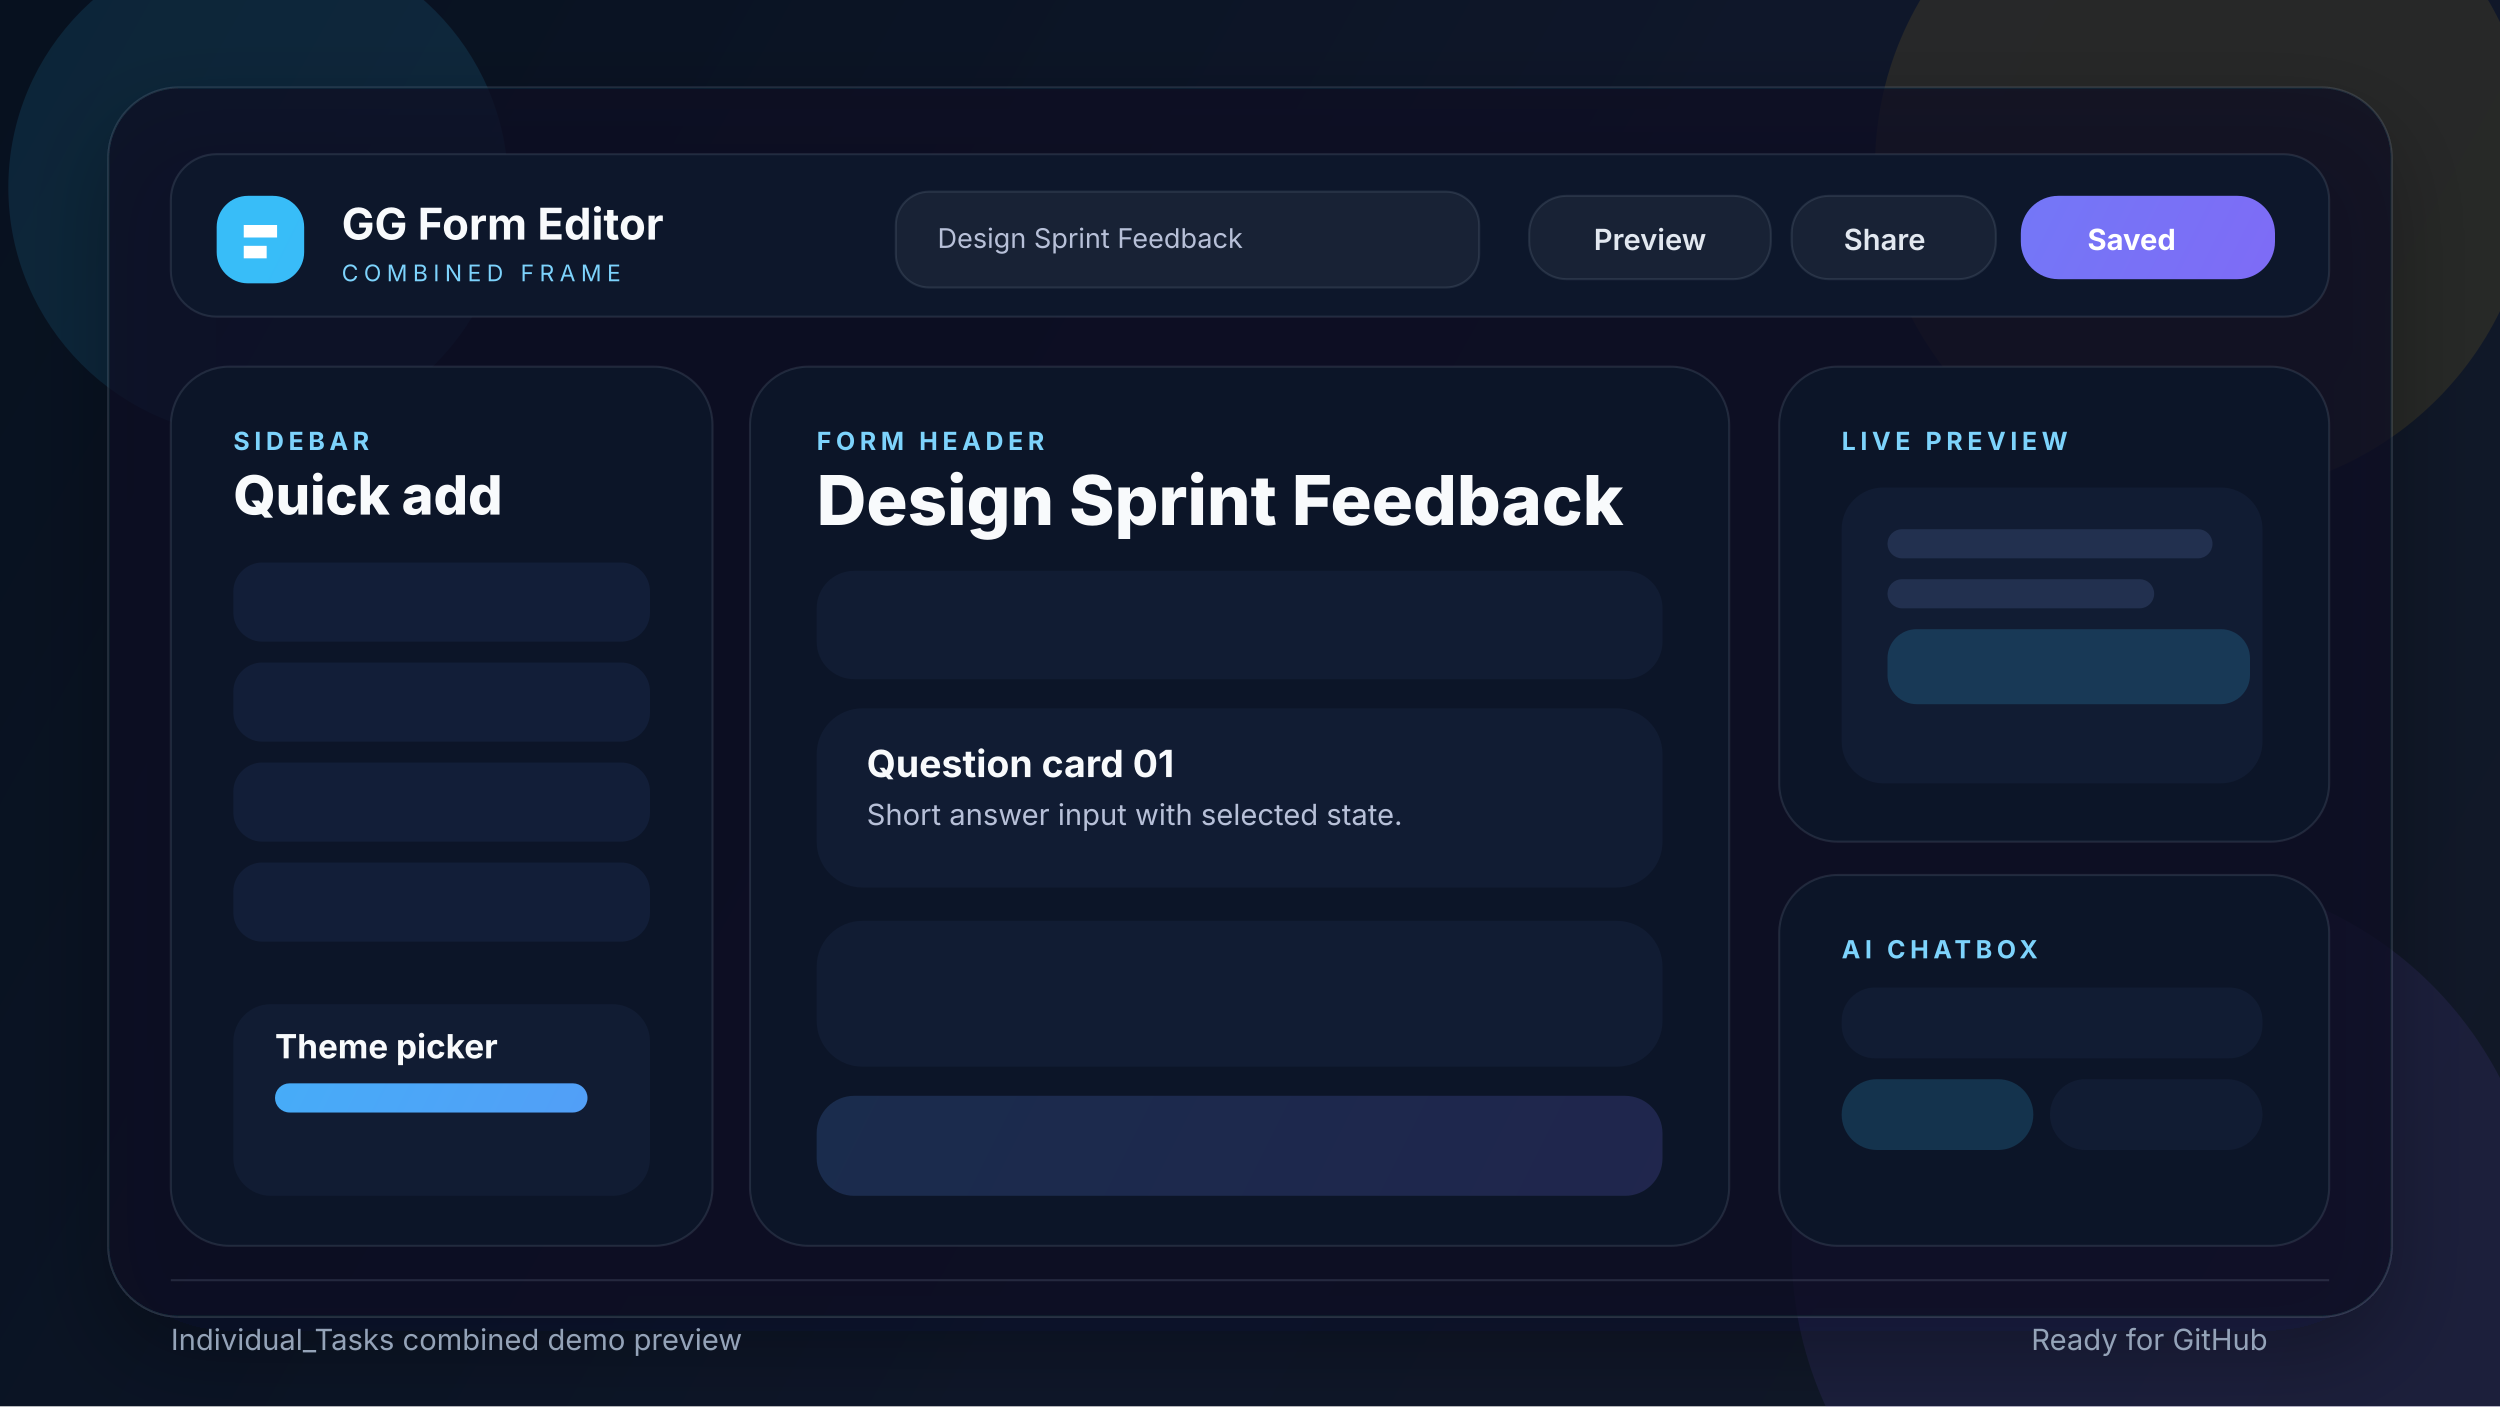
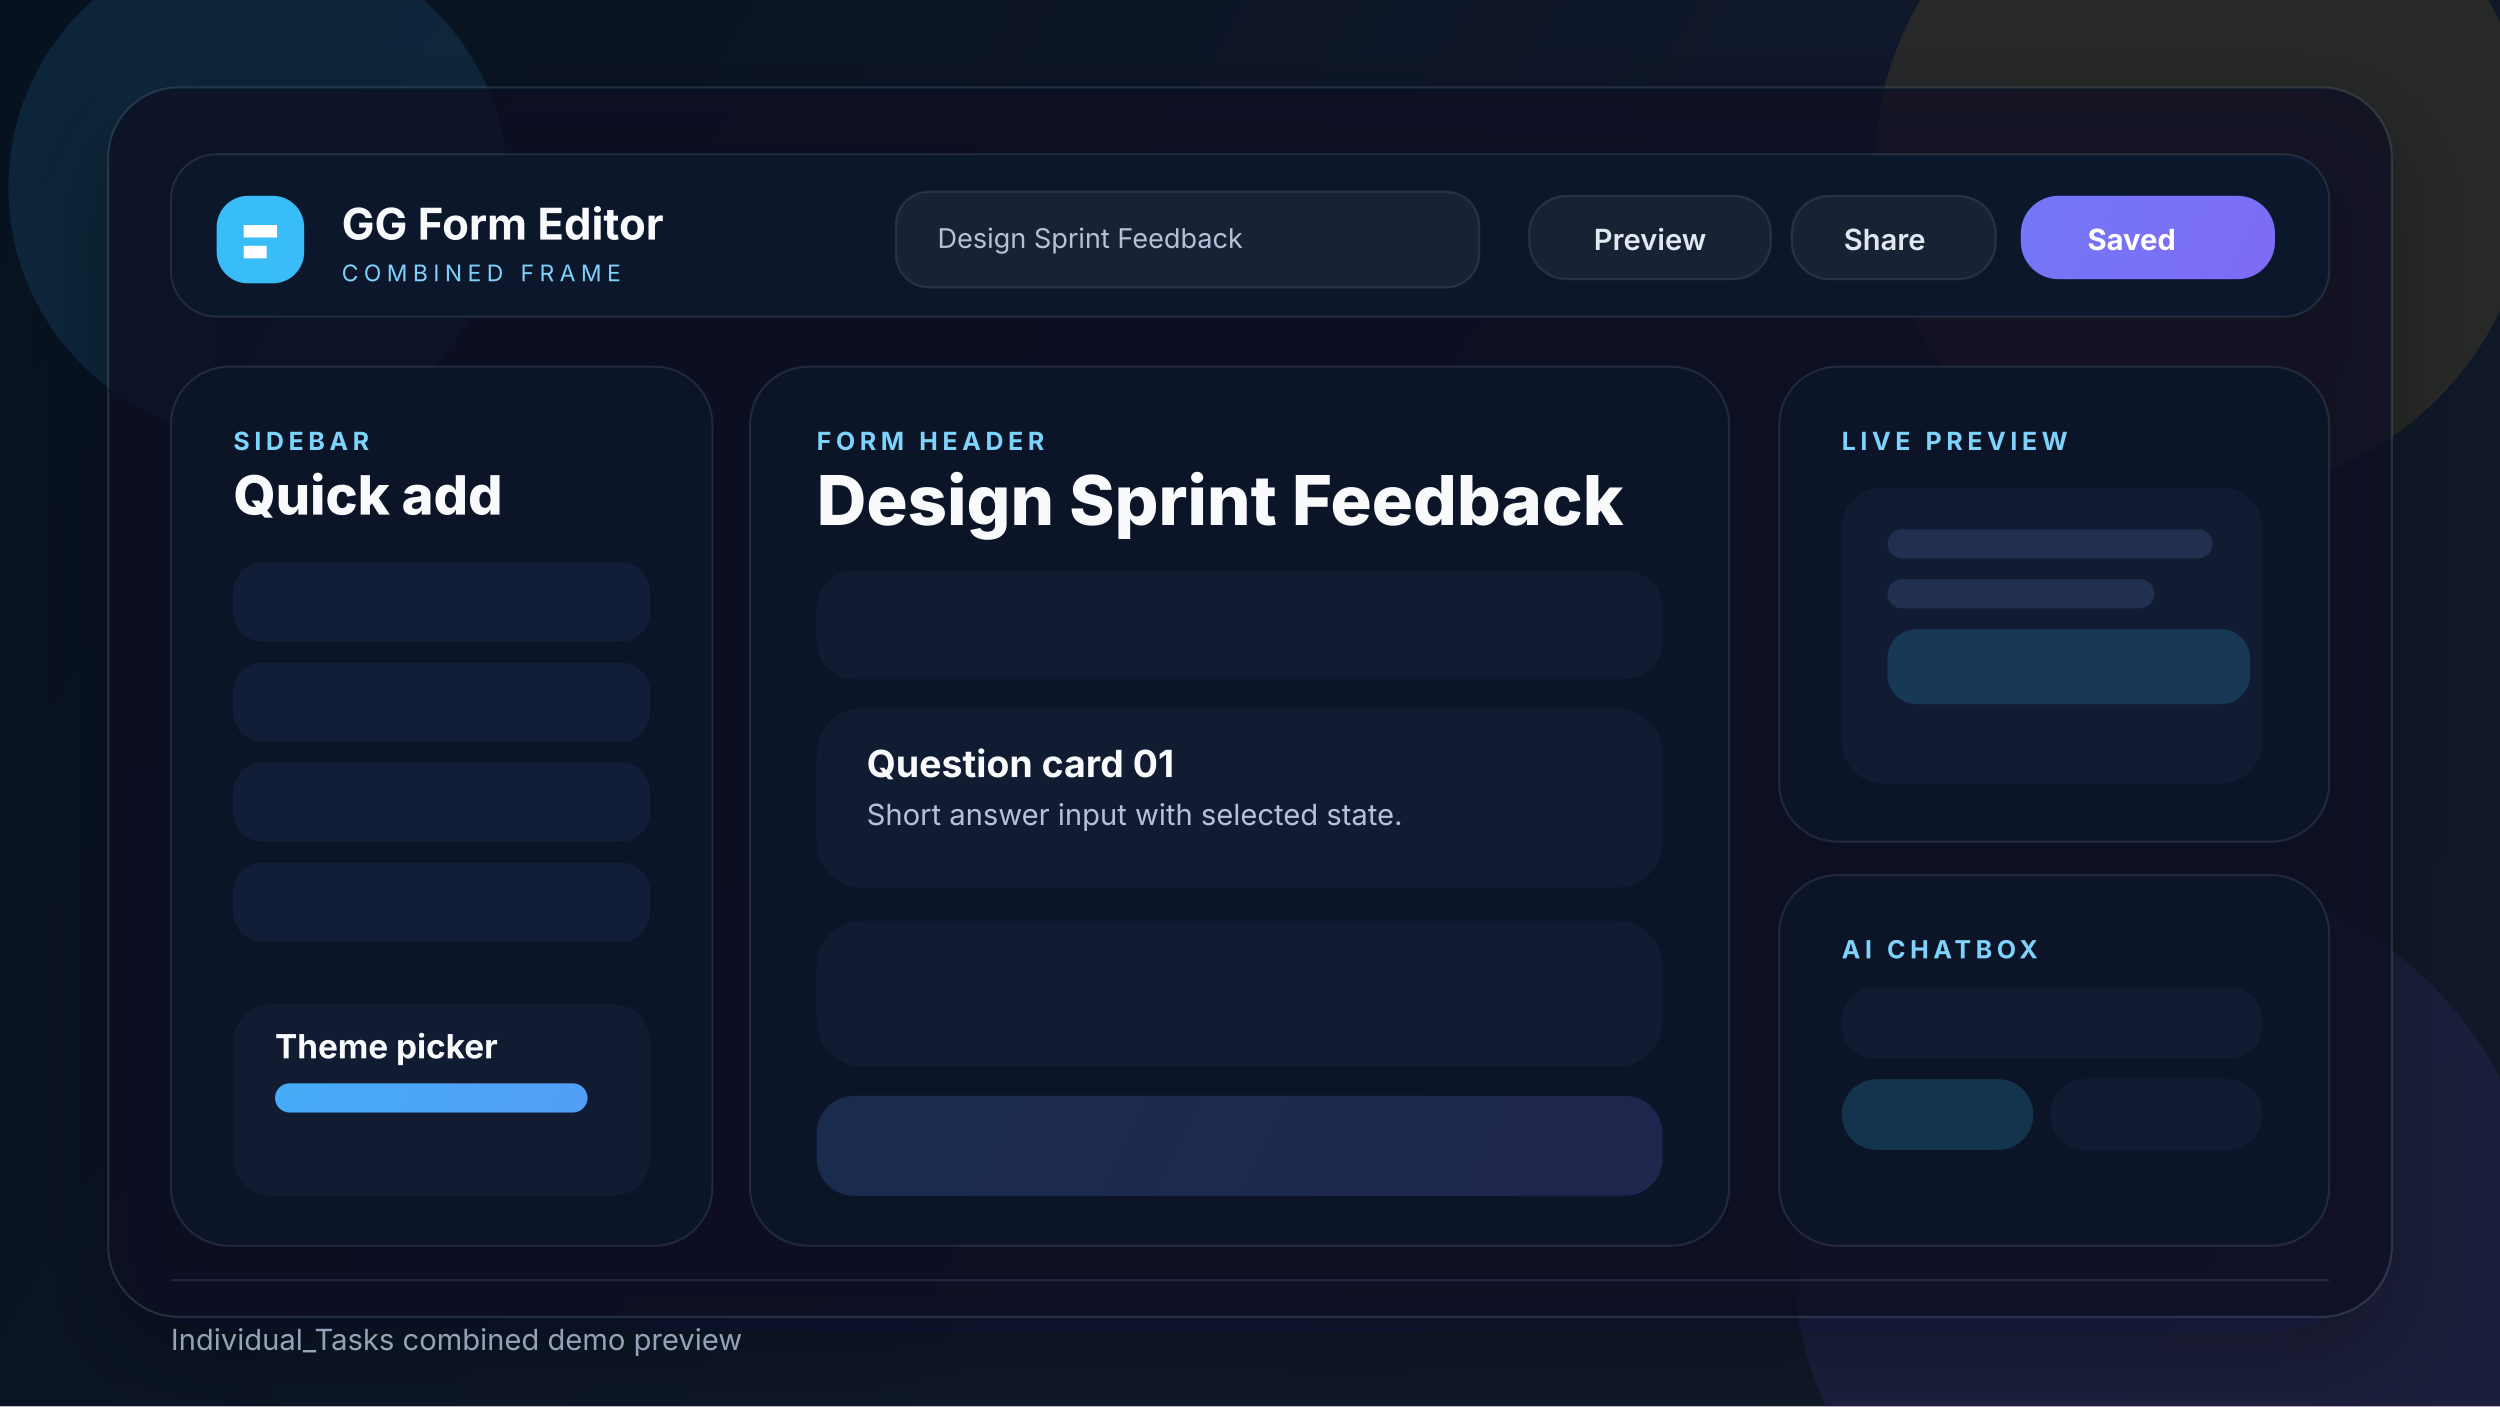
<svg xmlns="http://www.w3.org/2000/svg" width="1200" height="675" viewBox="0 0 1200 675" fill="none" role="img" aria-labelledby="title desc">
  <defs>
    <linearGradient id="bg" x1="0" y1="0" x2="1200" y2="675" gradientUnits="userSpaceOnUse">
      <stop stop-color="#07111F" />
      <stop offset="0.55" stop-color="#0F172A" />
      <stop offset="1" stop-color="#111827" />
    </linearGradient>
    <linearGradient id="accent" x1="140" y1="100" x2="1060" y2="560" gradientUnits="userSpaceOnUse">
      <stop stop-color="#38BDF8" />
      <stop offset="1" stop-color="#8B5CF6" />
    </linearGradient>
    <filter id="shadow" x="-20%" y="-20%" width="140%" height="140%">
      <feDropShadow dx="0" dy="18" stdDeviation="22" flood-color="#020617" flood-opacity="0.4" />
    </filter>
  </defs>
  <rect width="1200" height="675" fill="url(#bg)" />
  <circle cx="124" cy="90" r="120" fill="#38BDF8" fill-opacity="0.12" />
  <circle cx="1058" cy="80" r="158" fill="#FBBF24" fill-opacity="0.10" />
  <circle cx="1040" cy="600" r="180" fill="#8B5CF6" fill-opacity="0.10" />
  <rect x="52" y="42" width="1096" height="590" rx="34" fill="#071021" fill-opacity="0.72" stroke="rgba(148,163,184,0.18)" filter="url(#shadow)" />
  <rect x="82" y="74" width="1036" height="78" rx="22" fill="#0D172B" stroke="rgba(148,163,184,0.16)" />
  <rect x="104" y="94" width="42" height="42" rx="15" fill="url(#accent)" />
  <path d="M117 108H133V114H117V108ZM117 118H128V124H117V118Z" fill="white" />
  <text x="164" y="115" fill="#F8FAFC" font-family="Inter, Segoe UI, Arial, sans-serif" font-size="21" font-weight="700">GG Form Editor</text>
  <text x="164" y="135" fill="#7DD3FC" font-family="Inter, Segoe UI, Arial, sans-serif" font-size="11" letter-spacing="2.6">COMBINED FRAME</text>
  <rect x="430" y="92" width="280" height="46" rx="16" fill="rgba(255,255,255,0.05)" stroke="rgba(148,163,184,0.16)" />
  <text x="450" y="119" fill="#B7C0D8" font-family="Inter, Segoe UI, Arial, sans-serif" font-size="13">Design Sprint Feedback</text>
  <rect x="734" y="94" width="116" height="40" rx="18" fill="rgba(255,255,255,0.05)" stroke="rgba(148,163,184,0.16)" />
  <text x="765" y="120" fill="#E2E8F0" font-family="Inter, Segoe UI, Arial, sans-serif" font-size="14" font-weight="600">Preview</text>
  <rect x="860" y="94" width="98" height="40" rx="18" fill="rgba(255,255,255,0.05)" stroke="rgba(148,163,184,0.16)" />
  <text x="885" y="120" fill="#E2E8F0" font-family="Inter, Segoe UI, Arial, sans-serif" font-size="14" font-weight="600">Share</text>
  <rect x="970" y="94" width="122" height="40" rx="18" fill="url(#accent)" />
  <text x="1002" y="120" fill="white" font-family="Inter, Segoe UI, Arial, sans-serif" font-size="14" font-weight="700">Saved</text>
  <rect x="82" y="176" width="260" height="422" rx="28" fill="#0C1528" stroke="rgba(148,163,184,0.16)" />
  <text x="112" y="216" fill="#7DD3FC" font-family="Inter, Segoe UI, Arial, sans-serif" font-size="12" font-weight="700" letter-spacing="2.2">SIDEBAR</text>
  <text x="112" y="247" fill="#F8FAFC" font-family="Inter, Segoe UI, Arial, sans-serif" font-size="26" font-weight="800">Quick add</text>
  <rect x="112" y="270" width="200" height="38" rx="14" fill="#121E38" />
  <rect x="112" y="318" width="200" height="38" rx="14" fill="#121E38" />
  <rect x="112" y="366" width="200" height="38" rx="14" fill="#121E38" />
  <rect x="112" y="414" width="200" height="38" rx="14" fill="#121E38" />
  <rect x="112" y="482" width="200" height="92" rx="18" fill="#111C33" />
  <text x="132" y="508" fill="#F8FAFC" font-family="Inter, Segoe UI, Arial, sans-serif" font-size="16" font-weight="700">Theme picker</text>
  <rect x="132" y="520" width="150" height="14" rx="7" fill="url(#accent)" />
  <rect x="360" y="176" width="470" height="422" rx="28" fill="#0C1528" stroke="rgba(148,163,184,0.16)" />
  <text x="392" y="216" fill="#7DD3FC" font-family="Inter, Segoe UI, Arial, sans-serif" font-size="12" font-weight="700" letter-spacing="2.2">FORM HEADER</text>
  <text x="392" y="252" fill="#F8FAFC" font-family="Inter, Segoe UI, Arial, sans-serif" font-size="33" font-weight="800">Design Sprint Feedback</text>
  <rect x="392" y="274" width="406" height="52" rx="18" fill="#111C33" />
  <rect x="392" y="340" width="406" height="86" rx="22" fill="#111C33" />
  <text x="416" y="373" fill="#F8FAFC" font-family="Inter, Segoe UI, Arial, sans-serif" font-size="18" font-weight="700">Question card 01</text>
  <text x="416" y="396" fill="#B7C0D8" font-family="Inter, Segoe UI, Arial, sans-serif" font-size="14">Short answer input with selected state.</text>
  <rect x="392" y="442" width="406" height="70" rx="22" fill="#111C33" />
  <rect x="392" y="526" width="406" height="48" rx="18" fill="url(#accent)" fill-opacity="0.18" />
  <rect x="854" y="176" width="264" height="228" rx="28" fill="#0C1528" stroke="rgba(148,163,184,0.16)" />
  <text x="884" y="216" fill="#7DD3FC" font-family="Inter, Segoe UI, Arial, sans-serif" font-size="12" font-weight="700" letter-spacing="2.2">LIVE PREVIEW</text>
  <rect x="884" y="234" width="202" height="142" rx="20" fill="#111C33" />
  <rect x="906" y="254" width="156" height="14" rx="7" fill="#22304f" />
  <rect x="906" y="278" width="128" height="14" rx="7" fill="#22304f" />
  <rect x="906" y="302" width="174" height="36" rx="14" fill="rgba(56,189,248,0.18)" />
  <rect x="854" y="420" width="264" height="178" rx="28" fill="#0C1528" stroke="rgba(148,163,184,0.16)" />
  <text x="884" y="460" fill="#7DD3FC" font-family="Inter, Segoe UI, Arial, sans-serif" font-size="12" font-weight="700" letter-spacing="2.2">AI CHATBOX</text>
  <rect x="884" y="474" width="202" height="34" rx="16" fill="#111C33" />
  <rect x="884" y="518" width="92" height="34" rx="17" fill="rgba(56,189,248,0.18)" />
  <rect x="984" y="518" width="102" height="34" rx="17" fill="#111C33" />
  <rect x="82" y="614" width="1036" height="1" fill="rgba(148,163,184,0.18)" />
  <text x="82" y="648" fill="#94A3B8" font-family="Inter, Segoe UI, Arial, sans-serif" font-size="14">Individual_Tasks combined demo preview</text>
-   <text x="975" y="648" fill="#94A3B8" font-family="Inter, Segoe UI, Arial, sans-serif" font-size="14">Ready for GitHub</text>
</svg>
